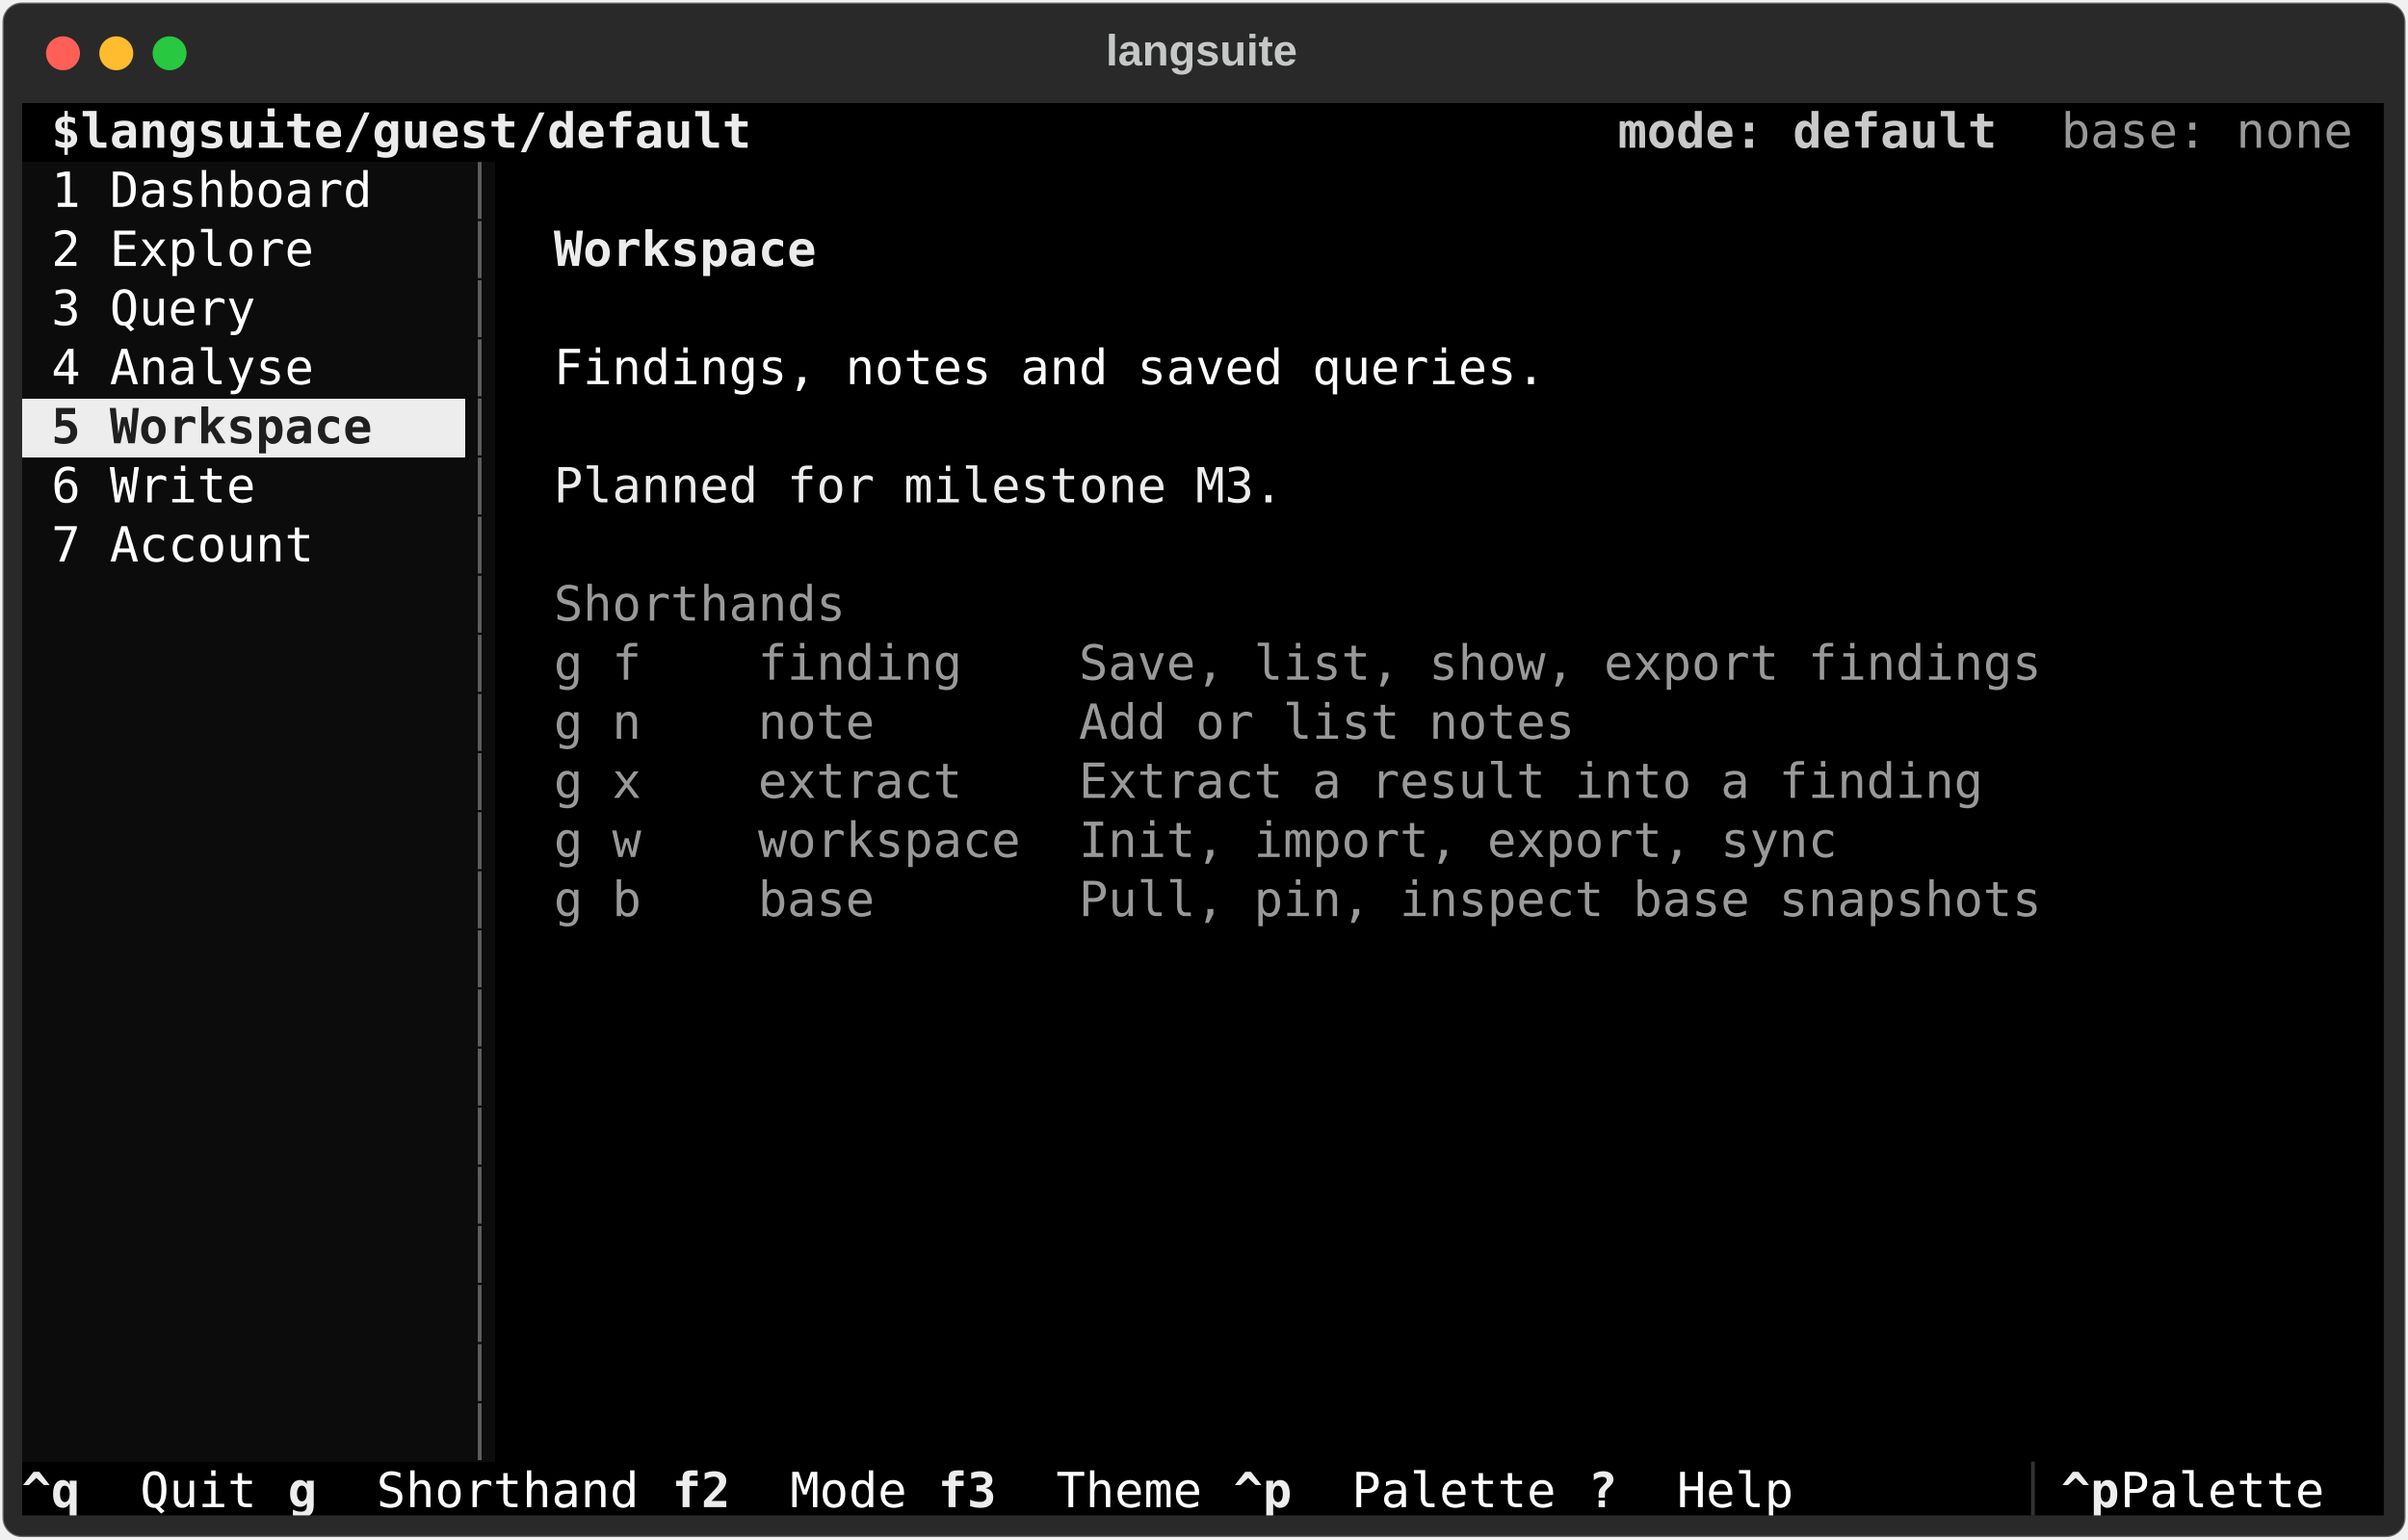
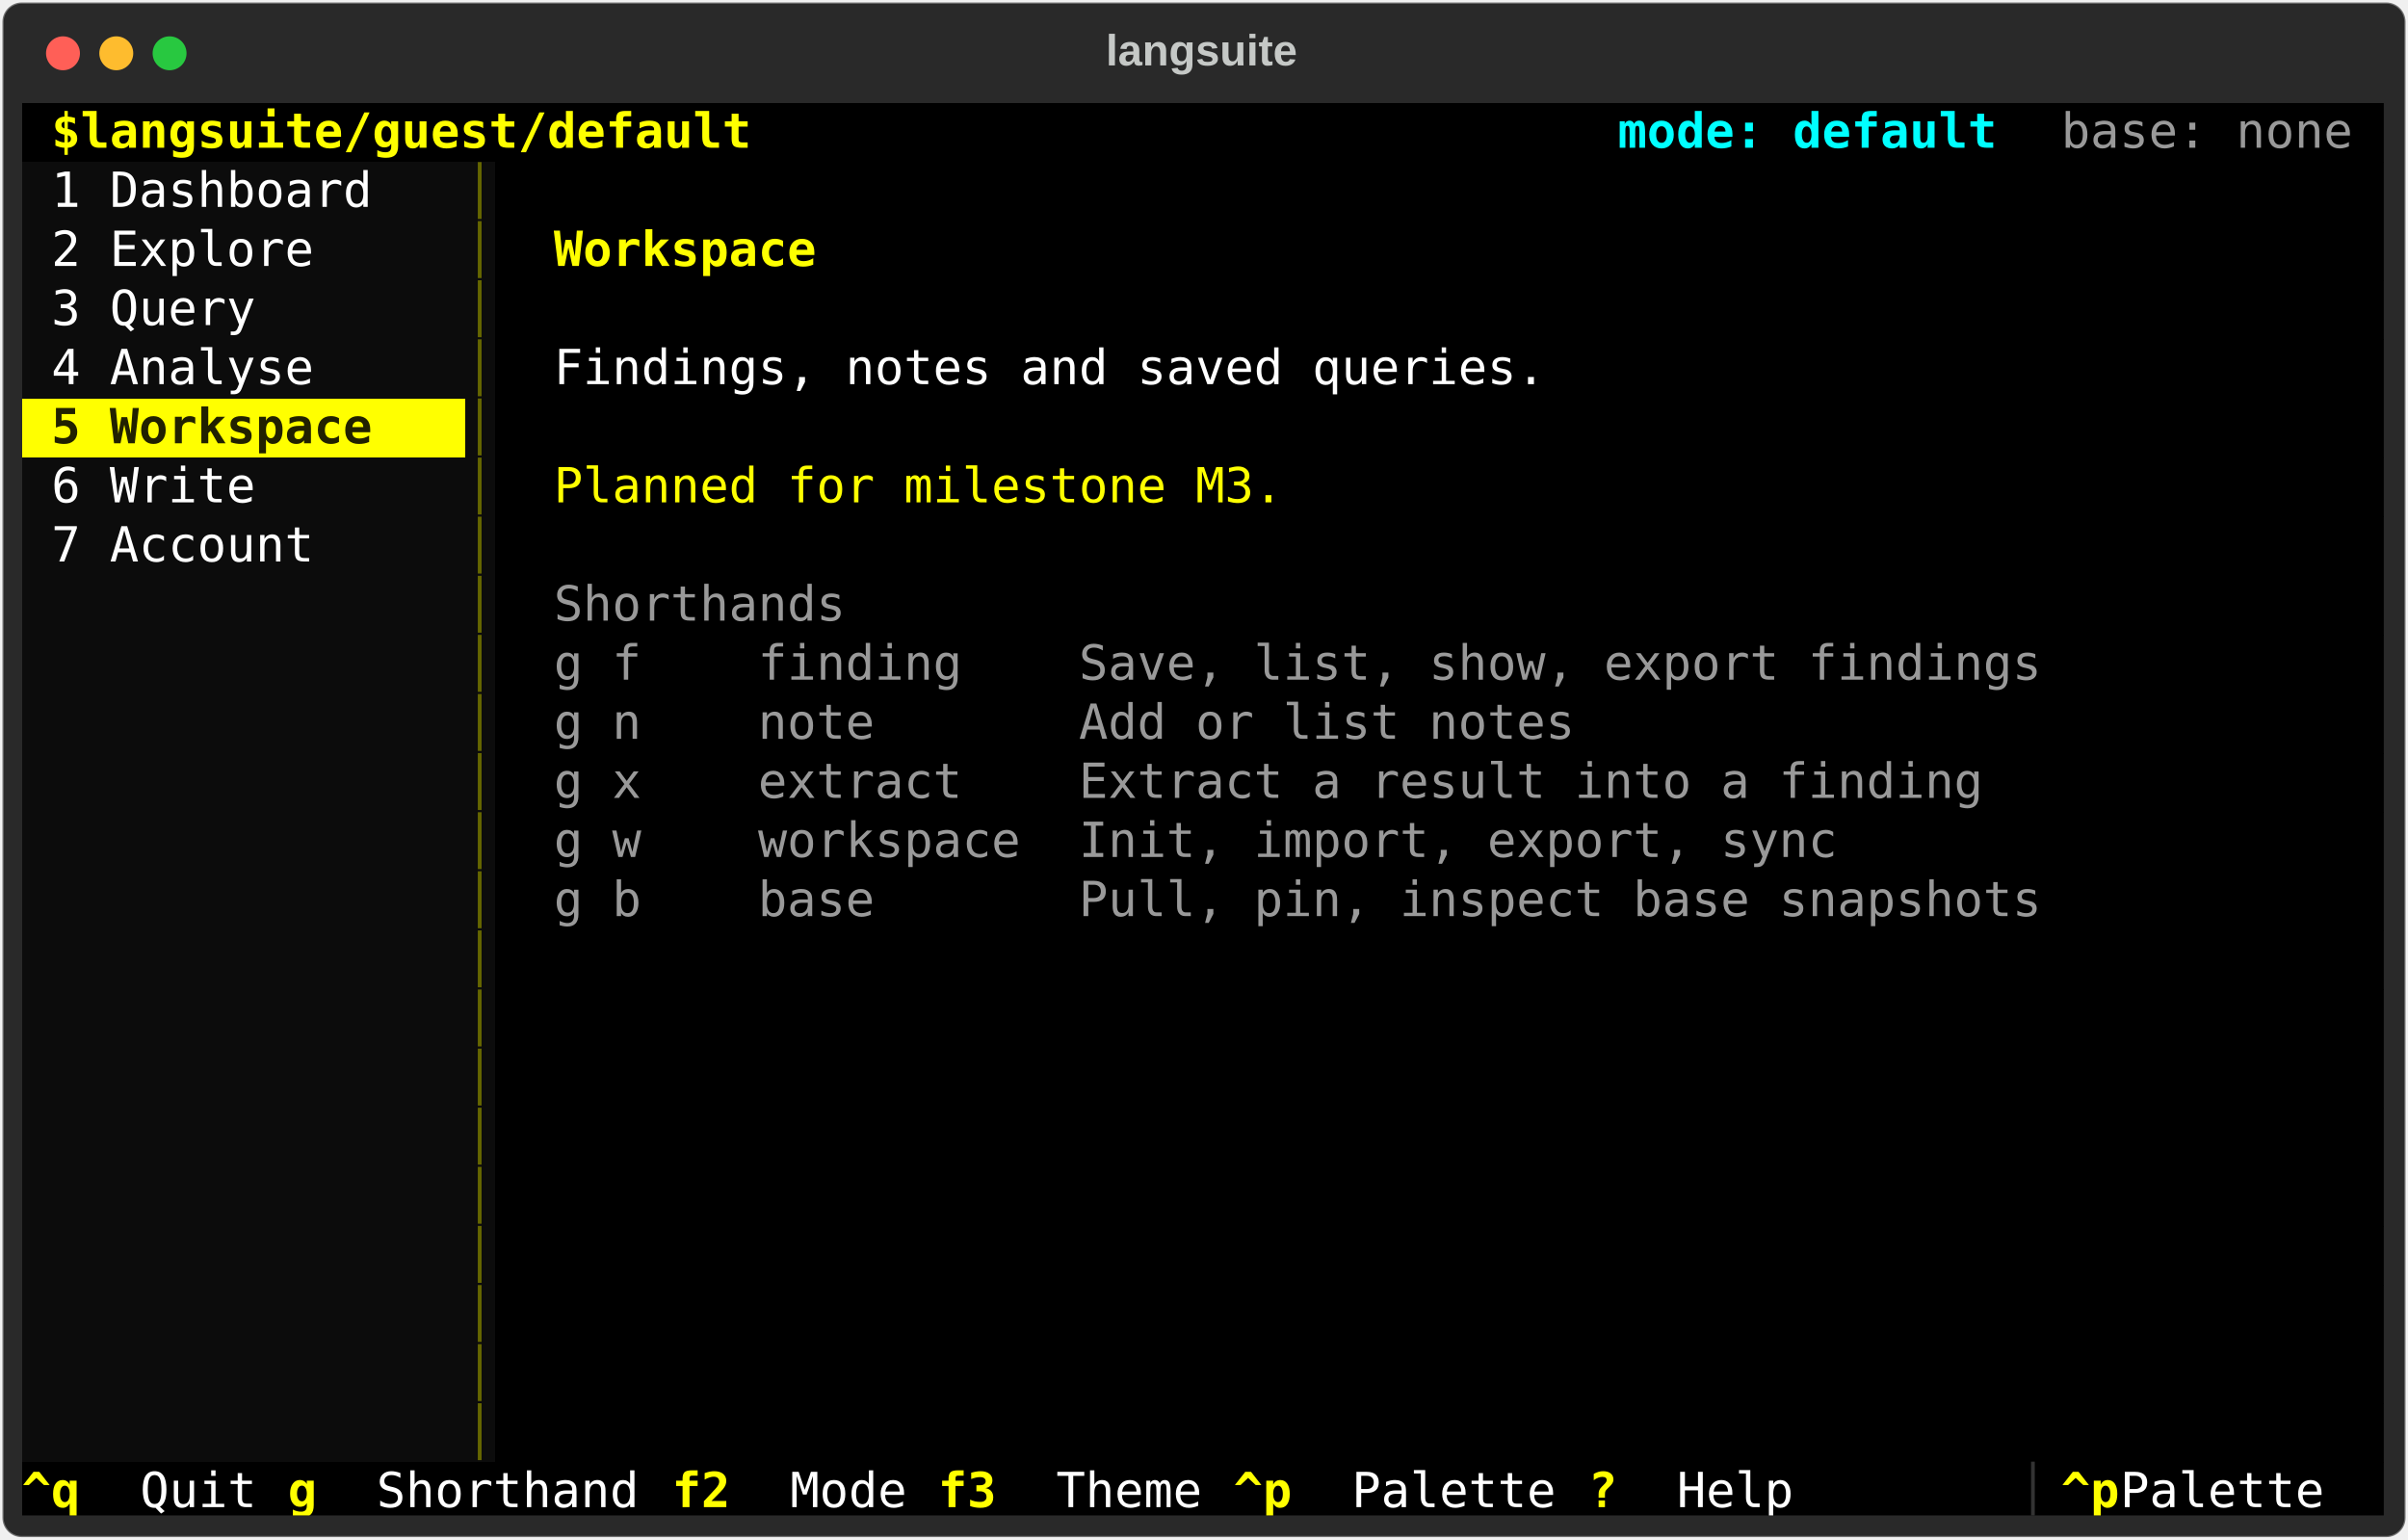
<svg xmlns="http://www.w3.org/2000/svg" class="rich-terminal" viewBox="0 0 994 635.6">
  <style>

    @font-face {
        font-family: "Fira Code";
        src: local("FiraCode-Regular"),
                url("https://cdnjs.cloudflare.com/ajax/libs/firacode/6.2.0/woff2/FiraCode-Regular.woff2") format("woff2"),
                url("https://cdnjs.cloudflare.com/ajax/libs/firacode/6.2.0/woff/FiraCode-Regular.woff") format("woff");
        font-style: normal;
        font-weight: 400;
    }
    @font-face {
        font-family: "Fira Code";
        src: local("FiraCode-Bold"),
                url("https://cdnjs.cloudflare.com/ajax/libs/firacode/6.2.0/woff2/FiraCode-Bold.woff2") format("woff2"),
                url("https://cdnjs.cloudflare.com/ajax/libs/firacode/6.2.0/woff/FiraCode-Bold.woff") format("woff");
        font-style: bold;
        font-weight: 700;
    }

    .terminal-matrix {
        font-family: Fira Code, monospace;
        font-size: 20px;
        line-height: 24.4px;
        font-variant-east-asian: full-width;
    }

    .terminal-title {
        font-size: 18px;
        font-weight: bold;
        font-family: arial;
    }

    .terminal-r1 { fill: #c5c8c6 }
- .terminal-r2 { fill: #ececec;font-weight: bold }
- .terminal-r3 { fill: #c9c9c9;font-weight: bold }
+ .terminal-r2 { fill: #feff00;font-weight: bold }
+ .terminal-r3 { fill: #00ffff;font-weight: bold }
.terminal-r4 { fill: #999999 }
.terminal-r5 { fill: #ffffff }
- .terminal-r6 { fill: #5e5e5e }
- .terminal-r7 { fill: #1f1f1f;font-weight: bold }
- .terminal-r8 { fill: #ececec }
- .terminal-r9 { fill: #ededed;font-weight: bold }
+ .terminal-r6 { fill: #656600 }
+ .terminal-r7 { fill: #212100;font-weight: bold }
+ .terminal-r8 { fill: #feff00 }
+ .terminal-r9 { fill: #ffff00;font-weight: bold }
.terminal-r10 { fill: #333333 }
    </style>
  <defs>
    <clipPath id="terminal-clip-terminal">
      <rect x="0" y="0" width="975.0" height="584.6" />
    </clipPath>
    <clipPath id="terminal-line-0">
      <rect x="0" y="1.5" width="976" height="24.65" />
    </clipPath>
    <clipPath id="terminal-line-1">
      <rect x="0" y="25.9" width="976" height="24.65" />
    </clipPath>
    <clipPath id="terminal-line-2">
      <rect x="0" y="50.3" width="976" height="24.65" />
    </clipPath>
    <clipPath id="terminal-line-3">
      <rect x="0" y="74.7" width="976" height="24.65" />
    </clipPath>
    <clipPath id="terminal-line-4">
      <rect x="0" y="99.1" width="976" height="24.65" />
    </clipPath>
    <clipPath id="terminal-line-5">
      <rect x="0" y="123.5" width="976" height="24.65" />
    </clipPath>
    <clipPath id="terminal-line-6">
      <rect x="0" y="147.9" width="976" height="24.65" />
    </clipPath>
    <clipPath id="terminal-line-7">
      <rect x="0" y="172.3" width="976" height="24.65" />
    </clipPath>
    <clipPath id="terminal-line-8">
      <rect x="0" y="196.7" width="976" height="24.65" />
    </clipPath>
    <clipPath id="terminal-line-9">
      <rect x="0" y="221.1" width="976" height="24.65" />
    </clipPath>
    <clipPath id="terminal-line-10">
      <rect x="0" y="245.5" width="976" height="24.65" />
    </clipPath>
    <clipPath id="terminal-line-11">
      <rect x="0" y="269.9" width="976" height="24.65" />
    </clipPath>
    <clipPath id="terminal-line-12">
      <rect x="0" y="294.3" width="976" height="24.65" />
    </clipPath>
    <clipPath id="terminal-line-13">
      <rect x="0" y="318.7" width="976" height="24.65" />
    </clipPath>
    <clipPath id="terminal-line-14">
      <rect x="0" y="343.1" width="976" height="24.65" />
    </clipPath>
    <clipPath id="terminal-line-15">
      <rect x="0" y="367.5" width="976" height="24.65" />
    </clipPath>
    <clipPath id="terminal-line-16">
      <rect x="0" y="391.9" width="976" height="24.65" />
    </clipPath>
    <clipPath id="terminal-line-17">
      <rect x="0" y="416.3" width="976" height="24.65" />
    </clipPath>
    <clipPath id="terminal-line-18">
      <rect x="0" y="440.7" width="976" height="24.65" />
    </clipPath>
    <clipPath id="terminal-line-19">
      <rect x="0" y="465.1" width="976" height="24.65" />
    </clipPath>
    <clipPath id="terminal-line-20">
      <rect x="0" y="489.5" width="976" height="24.65" />
    </clipPath>
    <clipPath id="terminal-line-21">
      <rect x="0" y="513.9" width="976" height="24.65" />
    </clipPath>
    <clipPath id="terminal-line-22">
      <rect x="0" y="538.3" width="976" height="24.65" />
    </clipPath>
  </defs>
  <rect fill="#292929" stroke="rgba(255,255,255,0.35)" stroke-width="1" x="1" y="1" width="992" height="633.6" rx="8" />
  <text class="terminal-title" fill="#c5c8c6" text-anchor="middle" x="496" y="27">langsuite</text>
  <g transform="translate(26,22)">
    <circle cx="0" cy="0" r="7" fill="#ff5f57" />
    <circle cx="22" cy="0" r="7" fill="#febc2e" />
    <circle cx="44" cy="0" r="7" fill="#28c840" />
  </g>
  <g transform="translate(9, 41)" clip-path="url(#terminal-clip-terminal)">
    <rect fill="#000000" x="0" y="1.5" width="12.2" height="24.65" shape-rendering="crispEdges" />
    <rect fill="#000000" x="12.2" y="1.5" width="292.8" height="24.65" shape-rendering="crispEdges" />
    <rect fill="#000000" x="305" y="1.5" width="353.8" height="24.65" shape-rendering="crispEdges" />
    <rect fill="#000000" x="658.8" y="1.5" width="158.6" height="24.65" shape-rendering="crispEdges" />
    <rect fill="#000000" x="817.4" y="1.5" width="24.4" height="24.65" shape-rendering="crispEdges" />
    <rect fill="#000000" x="841.8" y="1.5" width="122" height="24.65" shape-rendering="crispEdges" />
    <rect fill="#000000" x="963.8" y="1.5" width="12.2" height="24.65" shape-rendering="crispEdges" />
    <rect fill="#0c0c0c" x="0" y="25.9" width="12.2" height="24.65" shape-rendering="crispEdges" />
    <rect fill="#0c0c0c" x="12.2" y="25.9" width="134.2" height="24.65" shape-rendering="crispEdges" />
    <rect fill="#0c0c0c" x="146.4" y="25.9" width="36.6" height="24.65" shape-rendering="crispEdges" />
    <rect fill="#0c0c0c" x="183" y="25.9" width="12.2" height="24.65" shape-rendering="crispEdges" />
    <rect fill="#000000" x="195.2" y="25.9" width="780.8" height="24.65" shape-rendering="crispEdges" />
    <rect fill="#0c0c0c" x="0" y="50.3" width="12.2" height="24.65" shape-rendering="crispEdges" />
    <rect fill="#0c0c0c" x="12.2" y="50.3" width="109.8" height="24.65" shape-rendering="crispEdges" />
    <rect fill="#0c0c0c" x="122" y="50.3" width="61" height="24.65" shape-rendering="crispEdges" />
    <rect fill="#0c0c0c" x="183" y="50.3" width="12.2" height="24.65" shape-rendering="crispEdges" />
    <rect fill="#000000" x="195.2" y="50.3" width="24.4" height="24.65" shape-rendering="crispEdges" />
    <rect fill="#000000" x="219.6" y="50.3" width="109.8" height="24.65" shape-rendering="crispEdges" />
    <rect fill="#000000" x="329.4" y="50.3" width="646.6" height="24.65" shape-rendering="crispEdges" />
    <rect fill="#0c0c0c" x="0" y="74.7" width="12.2" height="24.65" shape-rendering="crispEdges" />
    <rect fill="#0c0c0c" x="12.2" y="74.7" width="85.4" height="24.65" shape-rendering="crispEdges" />
    <rect fill="#0c0c0c" x="97.6" y="74.7" width="85.4" height="24.65" shape-rendering="crispEdges" />
    <rect fill="#0c0c0c" x="183" y="74.7" width="12.2" height="24.65" shape-rendering="crispEdges" />
    <rect fill="#000000" x="195.2" y="74.7" width="780.8" height="24.65" shape-rendering="crispEdges" />
    <rect fill="#0c0c0c" x="0" y="99.1" width="12.2" height="24.65" shape-rendering="crispEdges" />
    <rect fill="#0c0c0c" x="12.2" y="99.1" width="109.8" height="24.65" shape-rendering="crispEdges" />
    <rect fill="#0c0c0c" x="122" y="99.1" width="61" height="24.65" shape-rendering="crispEdges" />
    <rect fill="#0c0c0c" x="183" y="99.1" width="12.2" height="24.65" shape-rendering="crispEdges" />
    <rect fill="#000000" x="195.2" y="99.1" width="24.4" height="24.65" shape-rendering="crispEdges" />
    <rect fill="#000000" x="219.6" y="99.1" width="414.8" height="24.65" shape-rendering="crispEdges" />
    <rect fill="#000000" x="634.4" y="99.1" width="341.6" height="24.65" shape-rendering="crispEdges" />
-     <rect fill="#ededed" x="0" y="123.5" width="12.2" height="24.65" shape-rendering="crispEdges" />
-     <rect fill="#ededed" x="12.2" y="123.5" width="134.2" height="24.65" shape-rendering="crispEdges" />
-     <rect fill="#ededed" x="146.4" y="123.5" width="36.6" height="24.65" shape-rendering="crispEdges" />
+     <rect fill="#ffff00" x="0" y="123.5" width="12.2" height="24.65" shape-rendering="crispEdges" />
+     <rect fill="#ffff00" x="12.2" y="123.5" width="134.2" height="24.65" shape-rendering="crispEdges" />
+     <rect fill="#ffff00" x="146.4" y="123.5" width="36.6" height="24.65" shape-rendering="crispEdges" />
    <rect fill="#0c0c0c" x="183" y="123.5" width="12.2" height="24.65" shape-rendering="crispEdges" />
    <rect fill="#000000" x="195.2" y="123.5" width="780.8" height="24.65" shape-rendering="crispEdges" />
    <rect fill="#0c0c0c" x="0" y="147.9" width="12.2" height="24.65" shape-rendering="crispEdges" />
    <rect fill="#0c0c0c" x="12.2" y="147.9" width="85.4" height="24.65" shape-rendering="crispEdges" />
    <rect fill="#0c0c0c" x="97.6" y="147.9" width="85.4" height="24.65" shape-rendering="crispEdges" />
    <rect fill="#0c0c0c" x="183" y="147.9" width="12.2" height="24.65" shape-rendering="crispEdges" />
    <rect fill="#000000" x="195.2" y="147.9" width="24.4" height="24.65" shape-rendering="crispEdges" />
    <rect fill="#000000" x="219.6" y="147.9" width="305" height="24.65" shape-rendering="crispEdges" />
    <rect fill="#000000" x="524.6" y="147.9" width="451.4" height="24.65" shape-rendering="crispEdges" />
    <rect fill="#0c0c0c" x="0" y="172.3" width="12.2" height="24.65" shape-rendering="crispEdges" />
    <rect fill="#0c0c0c" x="12.2" y="172.3" width="109.8" height="24.65" shape-rendering="crispEdges" />
    <rect fill="#0c0c0c" x="122" y="172.3" width="61" height="24.65" shape-rendering="crispEdges" />
    <rect fill="#0c0c0c" x="183" y="172.3" width="12.2" height="24.65" shape-rendering="crispEdges" />
    <rect fill="#000000" x="195.2" y="172.3" width="780.8" height="24.65" shape-rendering="crispEdges" />
    <rect fill="#0c0c0c" x="0" y="196.7" width="183" height="24.65" shape-rendering="crispEdges" />
    <rect fill="#0c0c0c" x="183" y="196.7" width="12.2" height="24.65" shape-rendering="crispEdges" />
    <rect fill="#000000" x="195.2" y="196.7" width="24.4" height="24.65" shape-rendering="crispEdges" />
    <rect fill="#000000" x="219.6" y="196.7" width="122" height="24.65" shape-rendering="crispEdges" />
    <rect fill="#000000" x="341.6" y="196.7" width="634.4" height="24.65" shape-rendering="crispEdges" />
    <rect fill="#0c0c0c" x="0" y="221.1" width="183" height="24.65" shape-rendering="crispEdges" />
    <rect fill="#0c0c0c" x="183" y="221.1" width="12.2" height="24.65" shape-rendering="crispEdges" />
    <rect fill="#000000" x="195.2" y="221.1" width="24.4" height="24.65" shape-rendering="crispEdges" />
    <rect fill="#000000" x="219.6" y="221.1" width="646.6" height="24.65" shape-rendering="crispEdges" />
    <rect fill="#000000" x="866.2" y="221.1" width="109.8" height="24.65" shape-rendering="crispEdges" />
    <rect fill="#0c0c0c" x="0" y="245.5" width="183" height="24.65" shape-rendering="crispEdges" />
    <rect fill="#0c0c0c" x="183" y="245.5" width="12.2" height="24.65" shape-rendering="crispEdges" />
    <rect fill="#000000" x="195.2" y="245.5" width="24.4" height="24.65" shape-rendering="crispEdges" />
    <rect fill="#000000" x="219.6" y="245.5" width="451.4" height="24.65" shape-rendering="crispEdges" />
    <rect fill="#000000" x="671" y="245.5" width="305" height="24.65" shape-rendering="crispEdges" />
    <rect fill="#0c0c0c" x="0" y="269.9" width="183" height="24.65" shape-rendering="crispEdges" />
    <rect fill="#0c0c0c" x="183" y="269.9" width="12.2" height="24.65" shape-rendering="crispEdges" />
    <rect fill="#000000" x="195.2" y="269.9" width="24.4" height="24.65" shape-rendering="crispEdges" />
    <rect fill="#000000" x="219.6" y="269.9" width="622.2" height="24.65" shape-rendering="crispEdges" />
    <rect fill="#000000" x="841.8" y="269.9" width="134.2" height="24.65" shape-rendering="crispEdges" />
    <rect fill="#0c0c0c" x="0" y="294.3" width="183" height="24.65" shape-rendering="crispEdges" />
    <rect fill="#0c0c0c" x="183" y="294.3" width="12.2" height="24.65" shape-rendering="crispEdges" />
    <rect fill="#000000" x="195.2" y="294.3" width="24.4" height="24.65" shape-rendering="crispEdges" />
    <rect fill="#000000" x="219.6" y="294.3" width="561.2" height="24.65" shape-rendering="crispEdges" />
    <rect fill="#000000" x="780.8" y="294.3" width="195.2" height="24.65" shape-rendering="crispEdges" />
    <rect fill="#0c0c0c" x="0" y="318.7" width="183" height="24.65" shape-rendering="crispEdges" />
    <rect fill="#0c0c0c" x="183" y="318.7" width="12.2" height="24.65" shape-rendering="crispEdges" />
    <rect fill="#000000" x="195.2" y="318.7" width="24.4" height="24.65" shape-rendering="crispEdges" />
    <rect fill="#000000" x="219.6" y="318.7" width="646.6" height="24.65" shape-rendering="crispEdges" />
    <rect fill="#000000" x="866.2" y="318.7" width="109.8" height="24.65" shape-rendering="crispEdges" />
    <rect fill="#0c0c0c" x="0" y="343.1" width="183" height="24.65" shape-rendering="crispEdges" />
    <rect fill="#0c0c0c" x="183" y="343.1" width="12.2" height="24.65" shape-rendering="crispEdges" />
    <rect fill="#000000" x="195.2" y="343.1" width="780.8" height="24.65" shape-rendering="crispEdges" />
    <rect fill="#0c0c0c" x="0" y="367.5" width="183" height="24.65" shape-rendering="crispEdges" />
    <rect fill="#0c0c0c" x="183" y="367.5" width="12.2" height="24.65" shape-rendering="crispEdges" />
    <rect fill="#000000" x="195.2" y="367.5" width="780.8" height="24.65" shape-rendering="crispEdges" />
    <rect fill="#0c0c0c" x="0" y="391.9" width="183" height="24.65" shape-rendering="crispEdges" />
    <rect fill="#0c0c0c" x="183" y="391.9" width="12.2" height="24.65" shape-rendering="crispEdges" />
    <rect fill="#000000" x="195.2" y="391.9" width="780.8" height="24.65" shape-rendering="crispEdges" />
    <rect fill="#0c0c0c" x="0" y="416.3" width="183" height="24.65" shape-rendering="crispEdges" />
    <rect fill="#0c0c0c" x="183" y="416.3" width="12.2" height="24.65" shape-rendering="crispEdges" />
    <rect fill="#000000" x="195.2" y="416.3" width="780.8" height="24.65" shape-rendering="crispEdges" />
    <rect fill="#0c0c0c" x="0" y="440.7" width="183" height="24.65" shape-rendering="crispEdges" />
    <rect fill="#0c0c0c" x="183" y="440.7" width="12.2" height="24.65" shape-rendering="crispEdges" />
    <rect fill="#000000" x="195.2" y="440.7" width="780.8" height="24.65" shape-rendering="crispEdges" />
    <rect fill="#0c0c0c" x="0" y="465.1" width="183" height="24.65" shape-rendering="crispEdges" />
    <rect fill="#0c0c0c" x="183" y="465.1" width="12.2" height="24.65" shape-rendering="crispEdges" />
    <rect fill="#000000" x="195.2" y="465.1" width="780.8" height="24.65" shape-rendering="crispEdges" />
    <rect fill="#0c0c0c" x="0" y="489.5" width="183" height="24.65" shape-rendering="crispEdges" />
    <rect fill="#0c0c0c" x="183" y="489.5" width="12.2" height="24.65" shape-rendering="crispEdges" />
    <rect fill="#000000" x="195.2" y="489.5" width="780.8" height="24.65" shape-rendering="crispEdges" />
    <rect fill="#0c0c0c" x="0" y="513.9" width="183" height="24.65" shape-rendering="crispEdges" />
    <rect fill="#0c0c0c" x="183" y="513.9" width="12.2" height="24.65" shape-rendering="crispEdges" />
    <rect fill="#000000" x="195.2" y="513.9" width="780.8" height="24.65" shape-rendering="crispEdges" />
    <rect fill="#0c0c0c" x="0" y="538.3" width="183" height="24.65" shape-rendering="crispEdges" />
    <rect fill="#0c0c0c" x="183" y="538.3" width="12.2" height="24.65" shape-rendering="crispEdges" />
    <rect fill="#000000" x="195.2" y="538.3" width="780.8" height="24.65" shape-rendering="crispEdges" />
    <rect fill="#000000" x="0" y="562.7" width="48.8" height="24.65" shape-rendering="crispEdges" />
    <rect fill="#000000" x="48.8" y="562.7" width="61" height="24.65" shape-rendering="crispEdges" />
    <rect fill="#000000" x="109.8" y="562.7" width="36.6" height="24.65" shape-rendering="crispEdges" />
    <rect fill="#000000" x="146.4" y="562.7" width="122" height="24.65" shape-rendering="crispEdges" />
    <rect fill="#000000" x="268.4" y="562.7" width="48.8" height="24.65" shape-rendering="crispEdges" />
    <rect fill="#000000" x="317.2" y="562.7" width="61" height="24.65" shape-rendering="crispEdges" />
    <rect fill="#000000" x="378.2" y="562.7" width="48.8" height="24.65" shape-rendering="crispEdges" />
    <rect fill="#000000" x="427" y="562.7" width="73.2" height="24.65" shape-rendering="crispEdges" />
    <rect fill="#000000" x="500.2" y="562.7" width="48.8" height="24.65" shape-rendering="crispEdges" />
    <rect fill="#000000" x="549" y="562.7" width="97.6" height="24.65" shape-rendering="crispEdges" />
    <rect fill="#000000" x="646.6" y="562.7" width="36.6" height="24.65" shape-rendering="crispEdges" />
    <rect fill="#000000" x="683.2" y="562.7" width="61" height="24.65" shape-rendering="crispEdges" />
    <rect fill="#000000" x="744.2" y="562.7" width="85.4" height="24.65" shape-rendering="crispEdges" />
    <rect fill="#000000" x="829.6" y="562.7" width="12.2" height="24.65" shape-rendering="crispEdges" />
    <rect fill="#000000" x="841.8" y="562.7" width="24.4" height="24.65" shape-rendering="crispEdges" />
    <rect fill="#000000" x="866.2" y="562.7" width="97.6" height="24.65" shape-rendering="crispEdges" />
    <rect fill="#000000" x="963.8" y="562.7" width="12.2" height="24.65" shape-rendering="crispEdges" />
    <g class="terminal-matrix">
      <text class="terminal-r2" x="12.2" y="20" textLength="292.8" clip-path="url(#terminal-line-0)">$langsuite/guest/default</text>
      <text class="terminal-r3" x="658.8" y="20" textLength="158.6" clip-path="url(#terminal-line-0)">mode: default</text>
      <text class="terminal-r4" x="841.8" y="20" textLength="122" clip-path="url(#terminal-line-0)">base: none</text>
      <text class="terminal-r1" x="976" y="20" textLength="12.2" clip-path="url(#terminal-line-0)">
</text>
      <text class="terminal-r5" x="12.2" y="44.4" textLength="134.2" clip-path="url(#terminal-line-1)">1 Dashboard</text>
      <text class="terminal-r6" x="183" y="44.4" textLength="12.2" clip-path="url(#terminal-line-1)">│</text>
      <text class="terminal-r1" x="976" y="44.4" textLength="12.2" clip-path="url(#terminal-line-1)">
</text>
      <text class="terminal-r5" x="12.2" y="68.8" textLength="109.8" clip-path="url(#terminal-line-2)">2 Explore</text>
      <text class="terminal-r6" x="183" y="68.8" textLength="12.2" clip-path="url(#terminal-line-2)">│</text>
      <text class="terminal-r2" x="219.6" y="68.8" textLength="109.8" clip-path="url(#terminal-line-2)">Workspace</text>
      <text class="terminal-r1" x="976" y="68.8" textLength="12.2" clip-path="url(#terminal-line-2)">
</text>
      <text class="terminal-r5" x="12.2" y="93.2" textLength="85.4" clip-path="url(#terminal-line-3)">3 Query</text>
      <text class="terminal-r6" x="183" y="93.2" textLength="12.2" clip-path="url(#terminal-line-3)">│</text>
      <text class="terminal-r1" x="976" y="93.2" textLength="12.2" clip-path="url(#terminal-line-3)">
</text>
      <text class="terminal-r5" x="12.2" y="117.6" textLength="109.8" clip-path="url(#terminal-line-4)">4 Analyse</text>
      <text class="terminal-r6" x="183" y="117.6" textLength="12.2" clip-path="url(#terminal-line-4)">│</text>
      <text class="terminal-r5" x="219.6" y="117.6" textLength="414.8" clip-path="url(#terminal-line-4)">Findings, notes and saved queries.</text>
      <text class="terminal-r1" x="976" y="117.6" textLength="12.2" clip-path="url(#terminal-line-4)">
</text>
      <text class="terminal-r7" x="12.2" y="142" textLength="134.2" clip-path="url(#terminal-line-5)">5 Workspace</text>
      <text class="terminal-r6" x="183" y="142" textLength="12.2" clip-path="url(#terminal-line-5)">│</text>
      <text class="terminal-r1" x="976" y="142" textLength="12.2" clip-path="url(#terminal-line-5)">
</text>
      <text class="terminal-r5" x="12.2" y="166.4" textLength="85.4" clip-path="url(#terminal-line-6)">6 Write</text>
      <text class="terminal-r6" x="183" y="166.4" textLength="12.2" clip-path="url(#terminal-line-6)">│</text>
      <text class="terminal-r8" x="219.6" y="166.4" textLength="305" clip-path="url(#terminal-line-6)">Planned for milestone M3.</text>
      <text class="terminal-r1" x="976" y="166.4" textLength="12.2" clip-path="url(#terminal-line-6)">
</text>
      <text class="terminal-r5" x="12.2" y="190.8" textLength="109.8" clip-path="url(#terminal-line-7)">7 Account</text>
      <text class="terminal-r6" x="183" y="190.8" textLength="12.2" clip-path="url(#terminal-line-7)">│</text>
      <text class="terminal-r1" x="976" y="190.8" textLength="12.2" clip-path="url(#terminal-line-7)">
</text>
      <text class="terminal-r6" x="183" y="215.2" textLength="12.2" clip-path="url(#terminal-line-8)">│</text>
      <text class="terminal-r4" x="219.6" y="215.2" textLength="122" clip-path="url(#terminal-line-8)">Shorthands</text>
      <text class="terminal-r1" x="976" y="215.2" textLength="12.2" clip-path="url(#terminal-line-8)">
</text>
      <text class="terminal-r6" x="183" y="239.6" textLength="12.2" clip-path="url(#terminal-line-9)">│</text>
      <text class="terminal-r4" x="219.6" y="239.6" textLength="646.6" clip-path="url(#terminal-line-9)">  g f    finding    Save, list, show, export findings</text>
      <text class="terminal-r1" x="976" y="239.6" textLength="12.2" clip-path="url(#terminal-line-9)">
</text>
      <text class="terminal-r6" x="183" y="264" textLength="12.2" clip-path="url(#terminal-line-10)">│</text>
      <text class="terminal-r4" x="219.6" y="264" textLength="451.4" clip-path="url(#terminal-line-10)">  g n    note       Add or list notes</text>
      <text class="terminal-r1" x="976" y="264" textLength="12.2" clip-path="url(#terminal-line-10)">
</text>
      <text class="terminal-r6" x="183" y="288.4" textLength="12.2" clip-path="url(#terminal-line-11)">│</text>
      <text class="terminal-r4" x="219.6" y="288.4" textLength="622.2" clip-path="url(#terminal-line-11)">  g x    extract    Extract a result into a finding</text>
      <text class="terminal-r1" x="976" y="288.4" textLength="12.2" clip-path="url(#terminal-line-11)">
</text>
      <text class="terminal-r6" x="183" y="312.8" textLength="12.2" clip-path="url(#terminal-line-12)">│</text>
      <text class="terminal-r4" x="219.6" y="312.8" textLength="561.2" clip-path="url(#terminal-line-12)">  g w    workspace  Init, import, export, sync</text>
      <text class="terminal-r1" x="976" y="312.8" textLength="12.2" clip-path="url(#terminal-line-12)">
</text>
      <text class="terminal-r6" x="183" y="337.2" textLength="12.2" clip-path="url(#terminal-line-13)">│</text>
      <text class="terminal-r4" x="219.6" y="337.2" textLength="646.6" clip-path="url(#terminal-line-13)">  g b    base       Pull, pin, inspect base snapshots</text>
      <text class="terminal-r1" x="976" y="337.2" textLength="12.2" clip-path="url(#terminal-line-13)">
</text>
      <text class="terminal-r6" x="183" y="361.6" textLength="12.2" clip-path="url(#terminal-line-14)">│</text>
      <text class="terminal-r1" x="976" y="361.6" textLength="12.2" clip-path="url(#terminal-line-14)">
</text>
      <text class="terminal-r6" x="183" y="386" textLength="12.2" clip-path="url(#terminal-line-15)">│</text>
      <text class="terminal-r1" x="976" y="386" textLength="12.2" clip-path="url(#terminal-line-15)">
</text>
      <text class="terminal-r6" x="183" y="410.4" textLength="12.2" clip-path="url(#terminal-line-16)">│</text>
      <text class="terminal-r1" x="976" y="410.4" textLength="12.2" clip-path="url(#terminal-line-16)">
</text>
      <text class="terminal-r6" x="183" y="434.8" textLength="12.2" clip-path="url(#terminal-line-17)">│</text>
      <text class="terminal-r1" x="976" y="434.8" textLength="12.2" clip-path="url(#terminal-line-17)">
</text>
      <text class="terminal-r6" x="183" y="459.2" textLength="12.2" clip-path="url(#terminal-line-18)">│</text>
      <text class="terminal-r1" x="976" y="459.2" textLength="12.2" clip-path="url(#terminal-line-18)">
</text>
      <text class="terminal-r6" x="183" y="483.6" textLength="12.2" clip-path="url(#terminal-line-19)">│</text>
      <text class="terminal-r1" x="976" y="483.6" textLength="12.2" clip-path="url(#terminal-line-19)">
</text>
      <text class="terminal-r6" x="183" y="508" textLength="12.2" clip-path="url(#terminal-line-20)">│</text>
      <text class="terminal-r1" x="976" y="508" textLength="12.2" clip-path="url(#terminal-line-20)">
</text>
      <text class="terminal-r6" x="183" y="532.4" textLength="12.2" clip-path="url(#terminal-line-21)">│</text>
      <text class="terminal-r1" x="976" y="532.4" textLength="12.2" clip-path="url(#terminal-line-21)">
</text>
      <text class="terminal-r6" x="183" y="556.8" textLength="12.2" clip-path="url(#terminal-line-22)">│</text>
      <text class="terminal-r1" x="976" y="556.8" textLength="12.2" clip-path="url(#terminal-line-22)">
</text>
      <text class="terminal-r9" x="0" y="581.2" textLength="48.8" clip-path="url(#terminal-line-23)"> ^q </text>
      <text class="terminal-r5" x="48.8" y="581.2" textLength="61" clip-path="url(#terminal-line-23)">Quit </text>
      <text class="terminal-r9" x="109.8" y="581.2" textLength="36.6" clip-path="url(#terminal-line-23)"> g </text>
      <text class="terminal-r5" x="146.4" y="581.2" textLength="122" clip-path="url(#terminal-line-23)">Shorthand </text>
      <text class="terminal-r9" x="268.4" y="581.2" textLength="48.8" clip-path="url(#terminal-line-23)"> f2 </text>
      <text class="terminal-r5" x="317.2" y="581.2" textLength="61" clip-path="url(#terminal-line-23)">Mode </text>
      <text class="terminal-r9" x="378.2" y="581.2" textLength="48.8" clip-path="url(#terminal-line-23)"> f3 </text>
      <text class="terminal-r5" x="427" y="581.2" textLength="73.2" clip-path="url(#terminal-line-23)">Theme </text>
      <text class="terminal-r9" x="500.2" y="581.2" textLength="48.8" clip-path="url(#terminal-line-23)"> ^p </text>
      <text class="terminal-r5" x="549" y="581.2" textLength="97.6" clip-path="url(#terminal-line-23)">Palette </text>
      <text class="terminal-r9" x="646.6" y="581.2" textLength="36.6" clip-path="url(#terminal-line-23)"> ? </text>
      <text class="terminal-r5" x="683.2" y="581.2" textLength="61" clip-path="url(#terminal-line-23)">Help </text>
      <text class="terminal-r10" x="829.6" y="581.2" textLength="12.2" clip-path="url(#terminal-line-23)">▏</text>
      <text class="terminal-r9" x="841.8" y="581.2" textLength="24.4" clip-path="url(#terminal-line-23)">^p</text>
      <text class="terminal-r5" x="866.2" y="581.2" textLength="97.6" clip-path="url(#terminal-line-23)"> Palette</text>
    </g>
  </g>
</svg>
